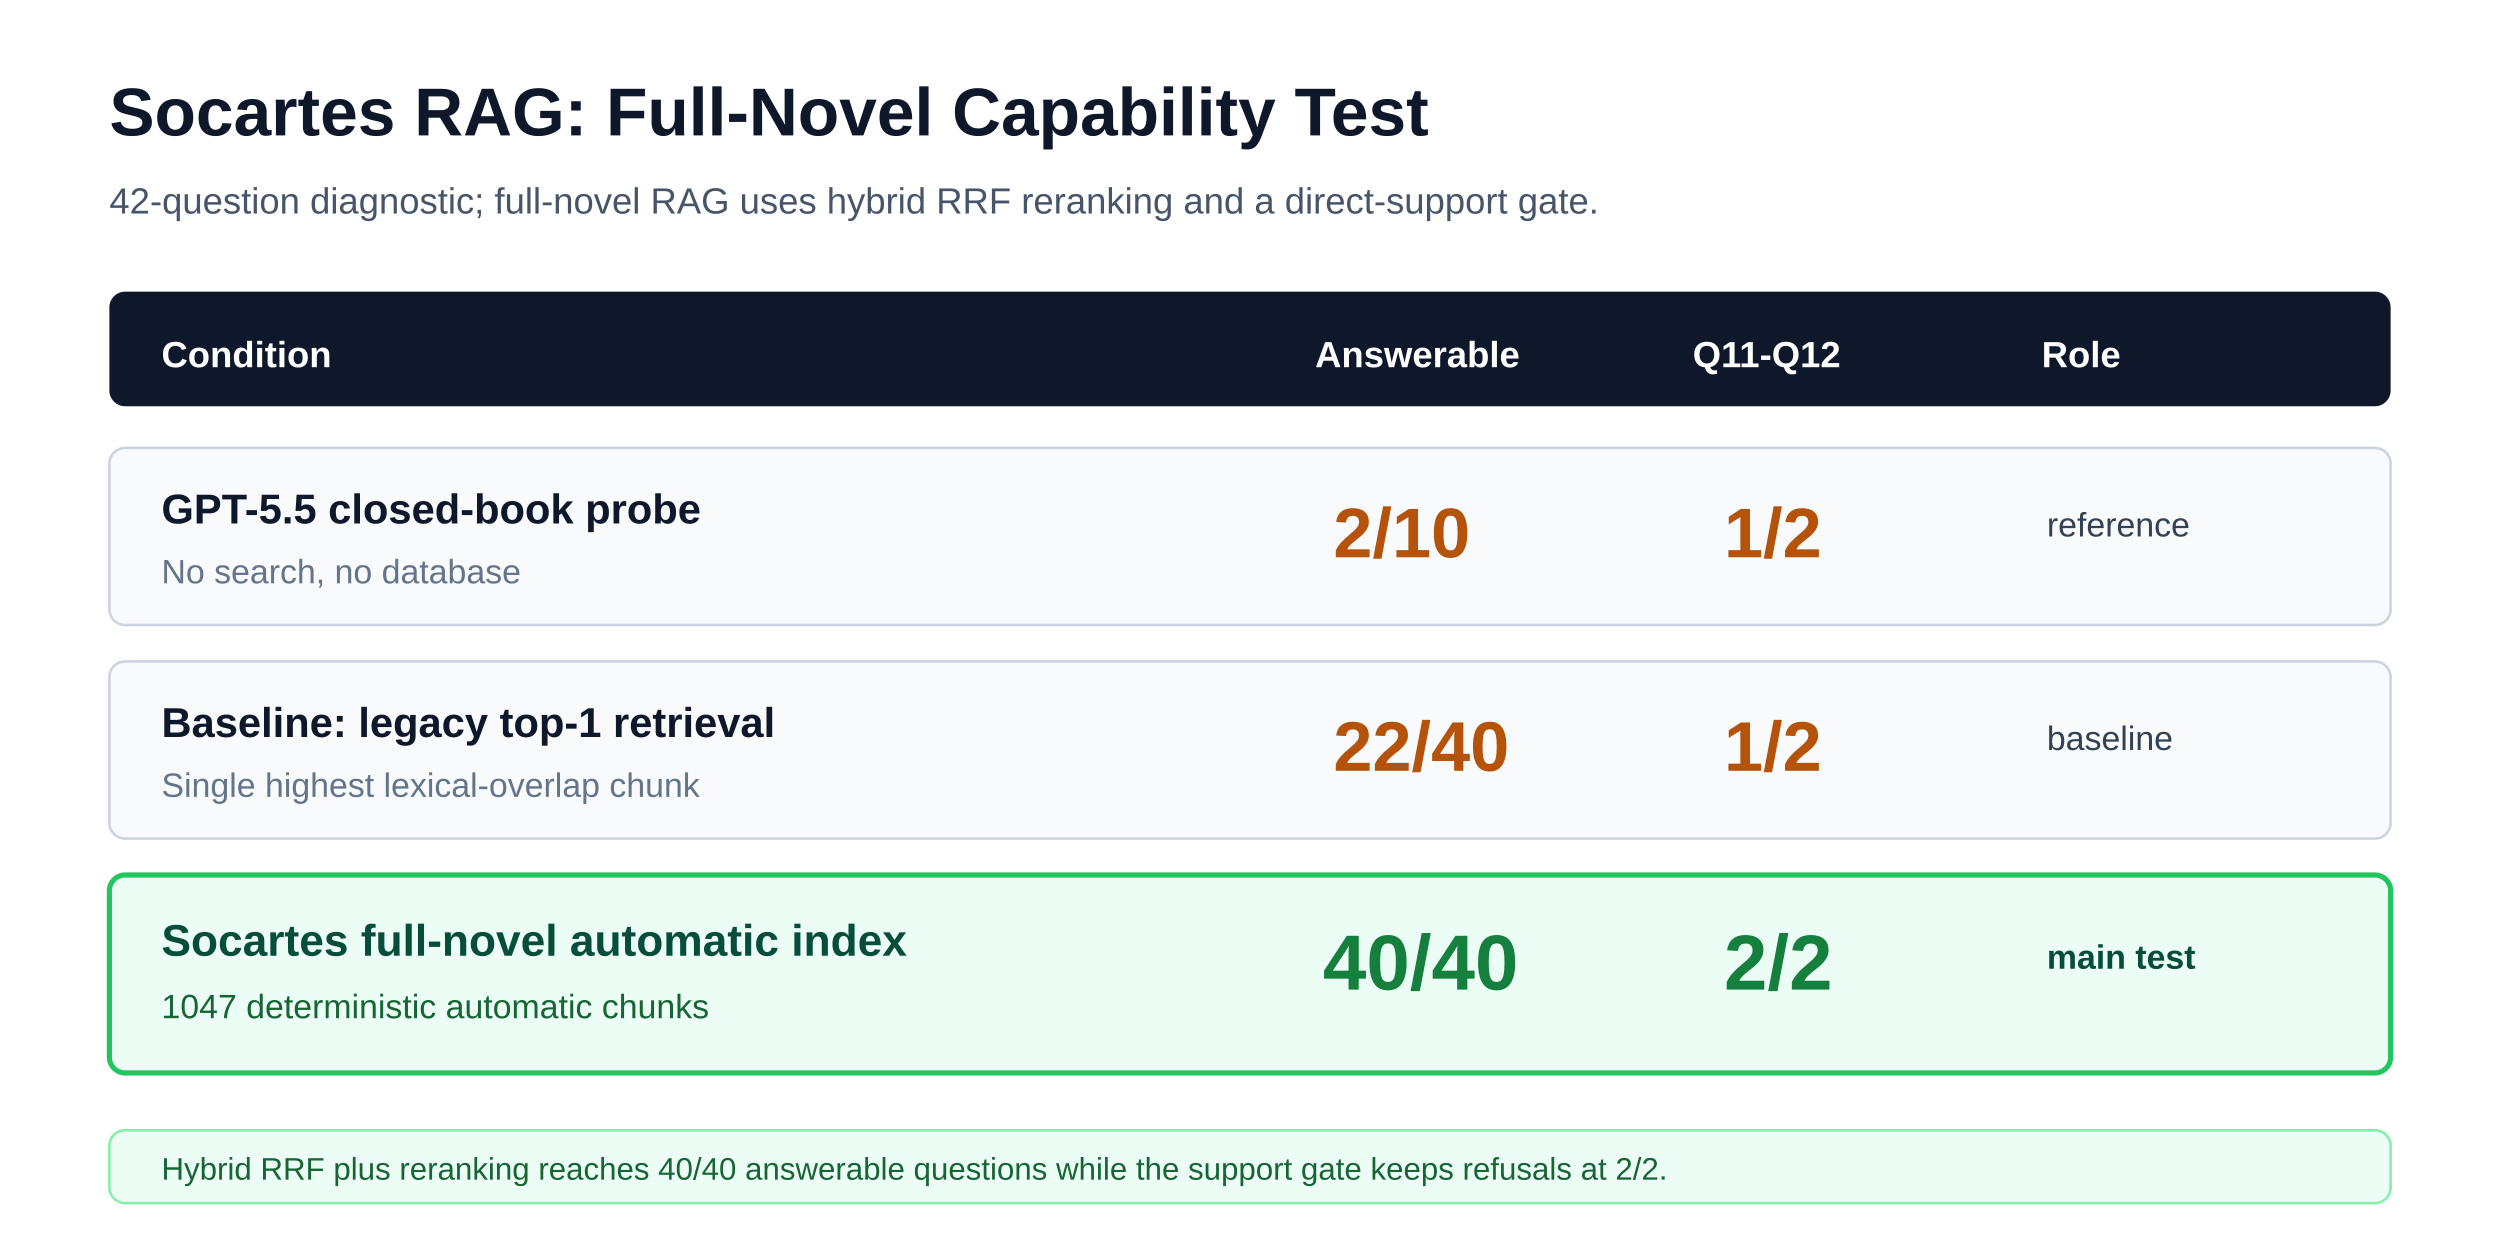
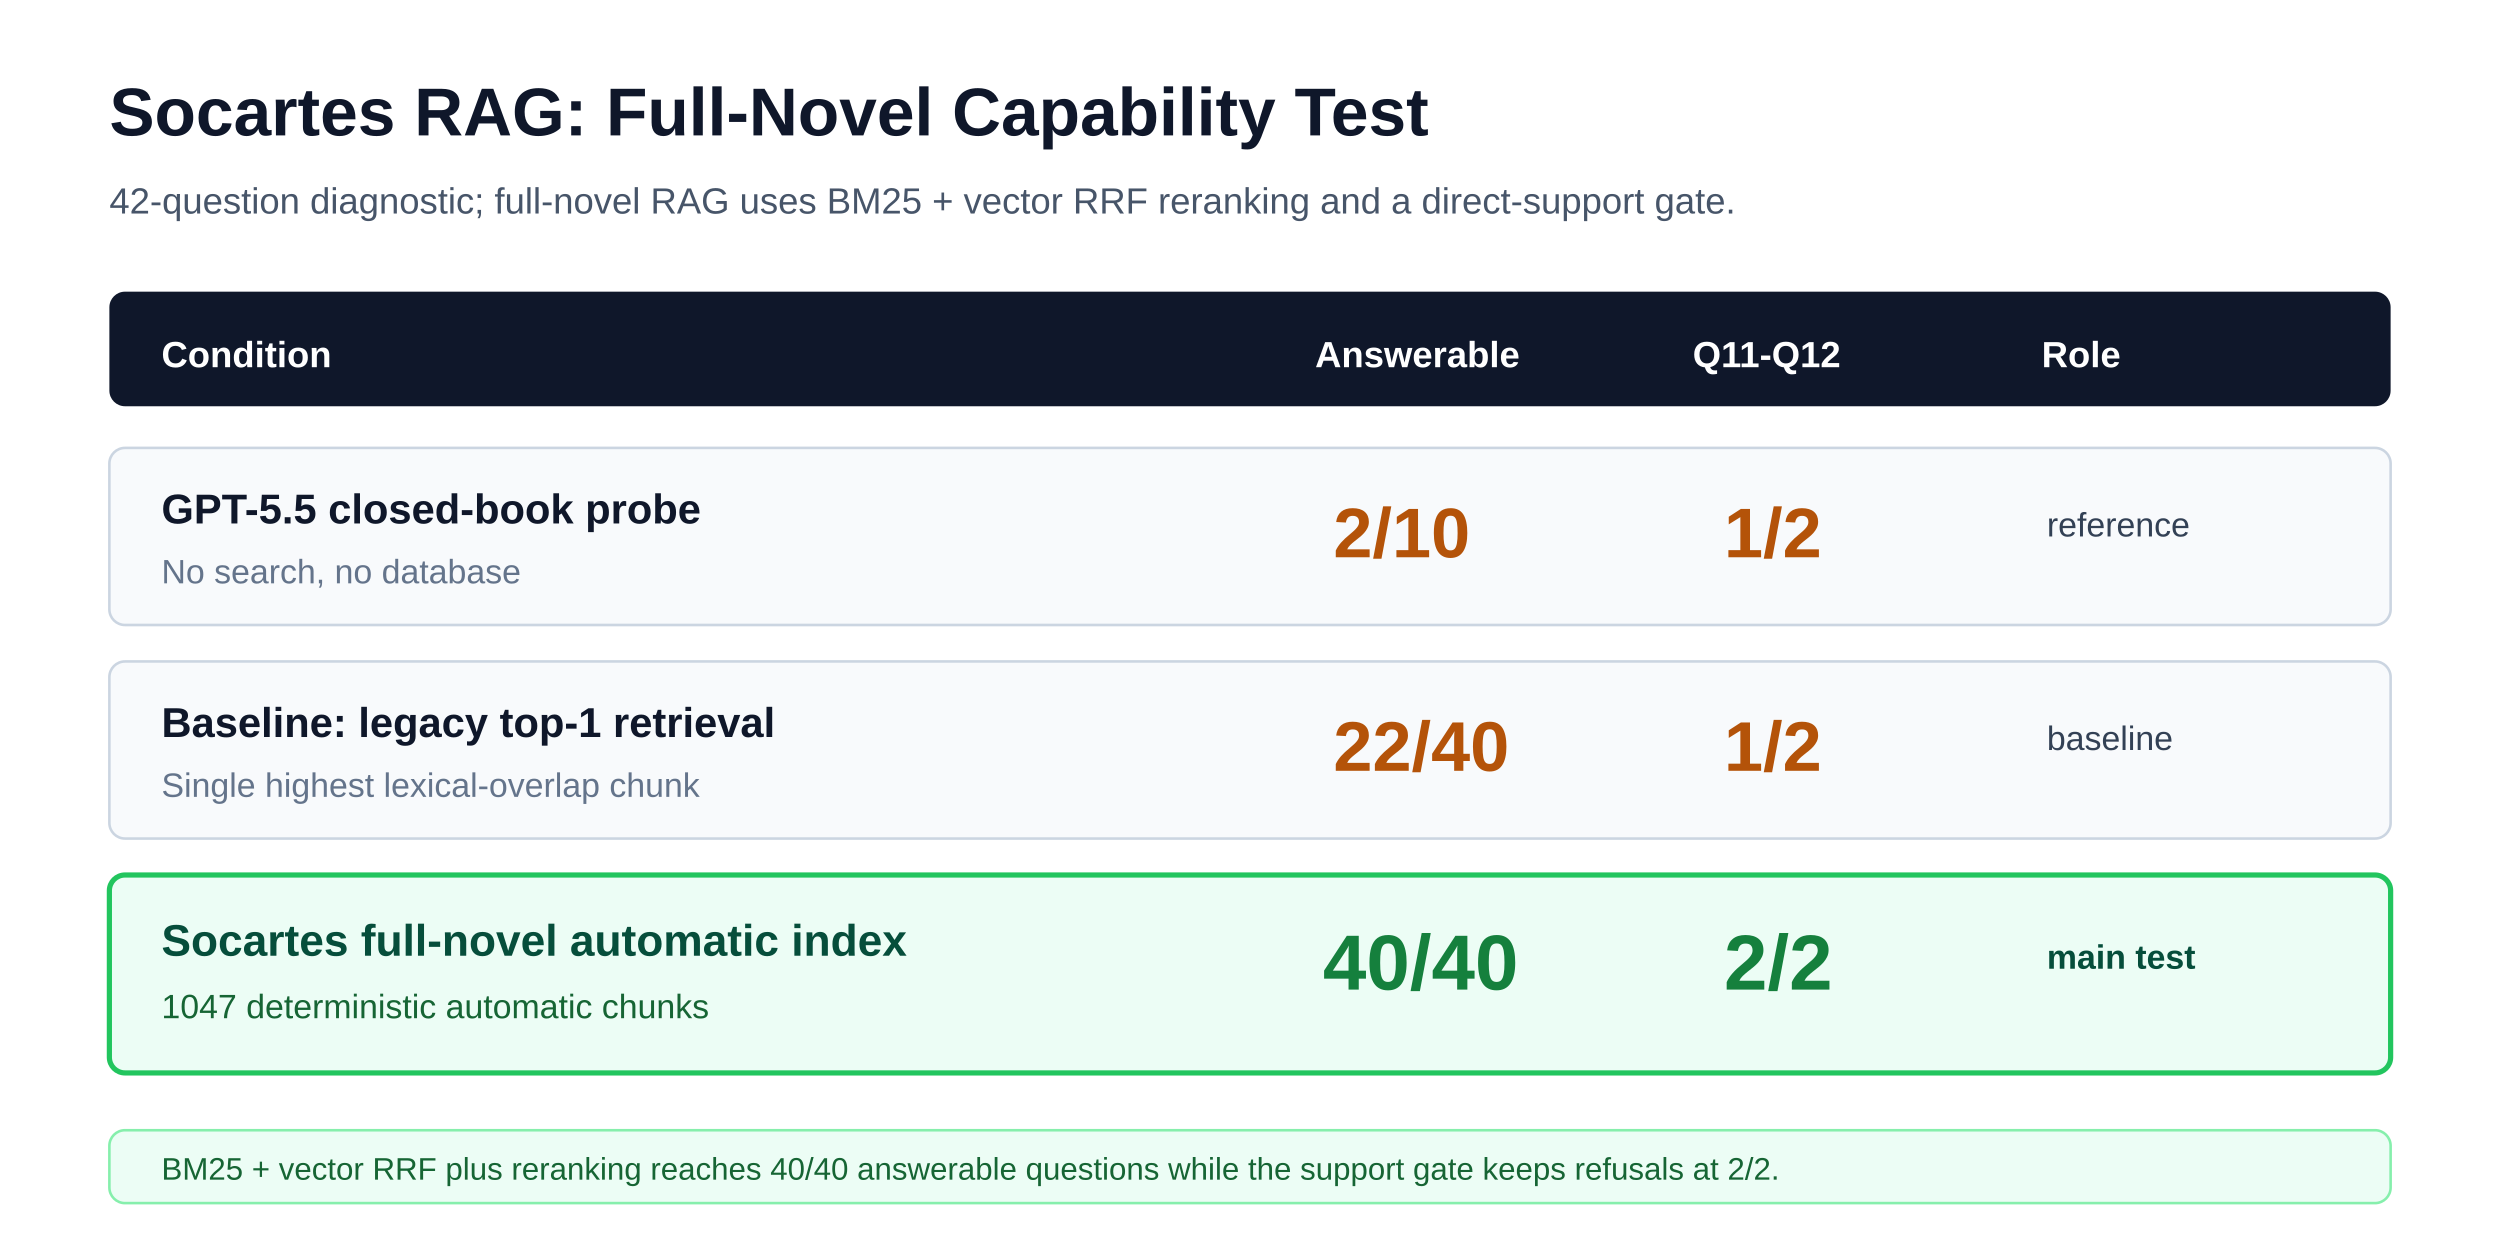
<svg xmlns="http://www.w3.org/2000/svg" width="960" height="480" viewBox="0 0 960 480" role="img" aria-labelledby="title desc">
  <rect width="960" height="480" fill="#ffffff" />
  <text x="42" y="52" fill="#0f172a" font-family="Arial, sans-serif" font-size="26" font-weight="700">Socartes RAG: Full-Novel Capability Test</text>
-   <text x="42" y="82" fill="#475569" font-family="Arial, sans-serif" font-size="14">42-question diagnostic; full-novel RAG uses hybrid RRF reranking and a direct-support gate.</text>
+   <text x="42" y="82" fill="#475569" font-family="Arial, sans-serif" font-size="14">42-question diagnostic; full-novel RAG uses BM25 + vector RRF reranking and a direct-support gate.</text>
  <g font-family="Arial, sans-serif">
    <rect x="42" y="112" width="876" height="44" rx="6" fill="#0f172a" />
    <text x="62" y="141" font-size="14" font-weight="700" fill="#ffffff">Condition</text>
    <text x="505" y="141" font-size="14" font-weight="700" fill="#ffffff">Answerable</text>
    <text x="650" y="141" font-size="14" font-weight="700" fill="#ffffff">Q11-Q12</text>
    <text x="784" y="141" font-size="14" font-weight="700" fill="#ffffff">Role</text>
    <rect x="42" y="172" width="876" height="68" rx="6" fill="#f8fafc" stroke="#cbd5e1" />
    <text x="62" y="201" font-size="16" font-weight="700" fill="#0f172a">GPT-5.5 closed-book probe</text>
    <text x="62" y="224" font-size="13" fill="#64748b">No search, no database</text>
    <text x="512" y="214" font-size="27" font-weight="700" fill="#b45309">2/10</text>
    <text x="662" y="214" font-size="27" font-weight="700" fill="#b45309">1/2</text>
    <text x="786" y="206" font-size="13" fill="#334155">reference</text>
    <rect x="42" y="254" width="876" height="68" rx="6" fill="#f8fafc" stroke="#cbd5e1" />
    <text x="62" y="283" font-size="16" font-weight="700" fill="#0f172a">Baseline: legacy top-1 retrieval</text>
    <text x="62" y="306" font-size="13" fill="#64748b">Single highest lexical-overlap chunk</text>
    <text x="512" y="296" font-size="27" font-weight="700" fill="#b45309">22/40</text>
    <text x="662" y="296" font-size="27" font-weight="700" fill="#b45309">1/2</text>
    <text x="786" y="288" font-size="13" fill="#334155">baseline</text>
    <rect x="42" y="336" width="876" height="76" rx="6" fill="#ecfdf5" stroke="#22c55e" stroke-width="2" />
    <text x="62" y="367" font-size="17" font-weight="700" fill="#064e3b">Socartes full-novel automatic index</text>
    <text x="62" y="391" font-size="13" fill="#166534">1047 deterministic automatic chunks</text>
    <text x="508" y="380" font-size="30" font-weight="700" fill="#15803d">40/40</text>
    <text x="662" y="380" font-size="30" font-weight="700" fill="#15803d">2/2</text>
    <text x="786" y="372" font-size="13" font-weight="700" fill="#064e3b">main test</text>
  </g>
  <rect x="42" y="434" width="876" height="28" rx="6" fill="#ecfdf5" stroke="#86efac" />
-   <text x="62" y="453" fill="#166534" font-family="Arial, sans-serif" font-size="12">Hybrid RRF plus reranking reaches 40/40 answerable questions while the support gate keeps refusals at 2/2.</text>
+   <text x="62" y="453" fill="#166534" font-family="Arial, sans-serif" font-size="12">BM25 + vector RRF plus reranking reaches 40/40 answerable questions while the support gate keeps refusals at 2/2.</text>
</svg>
